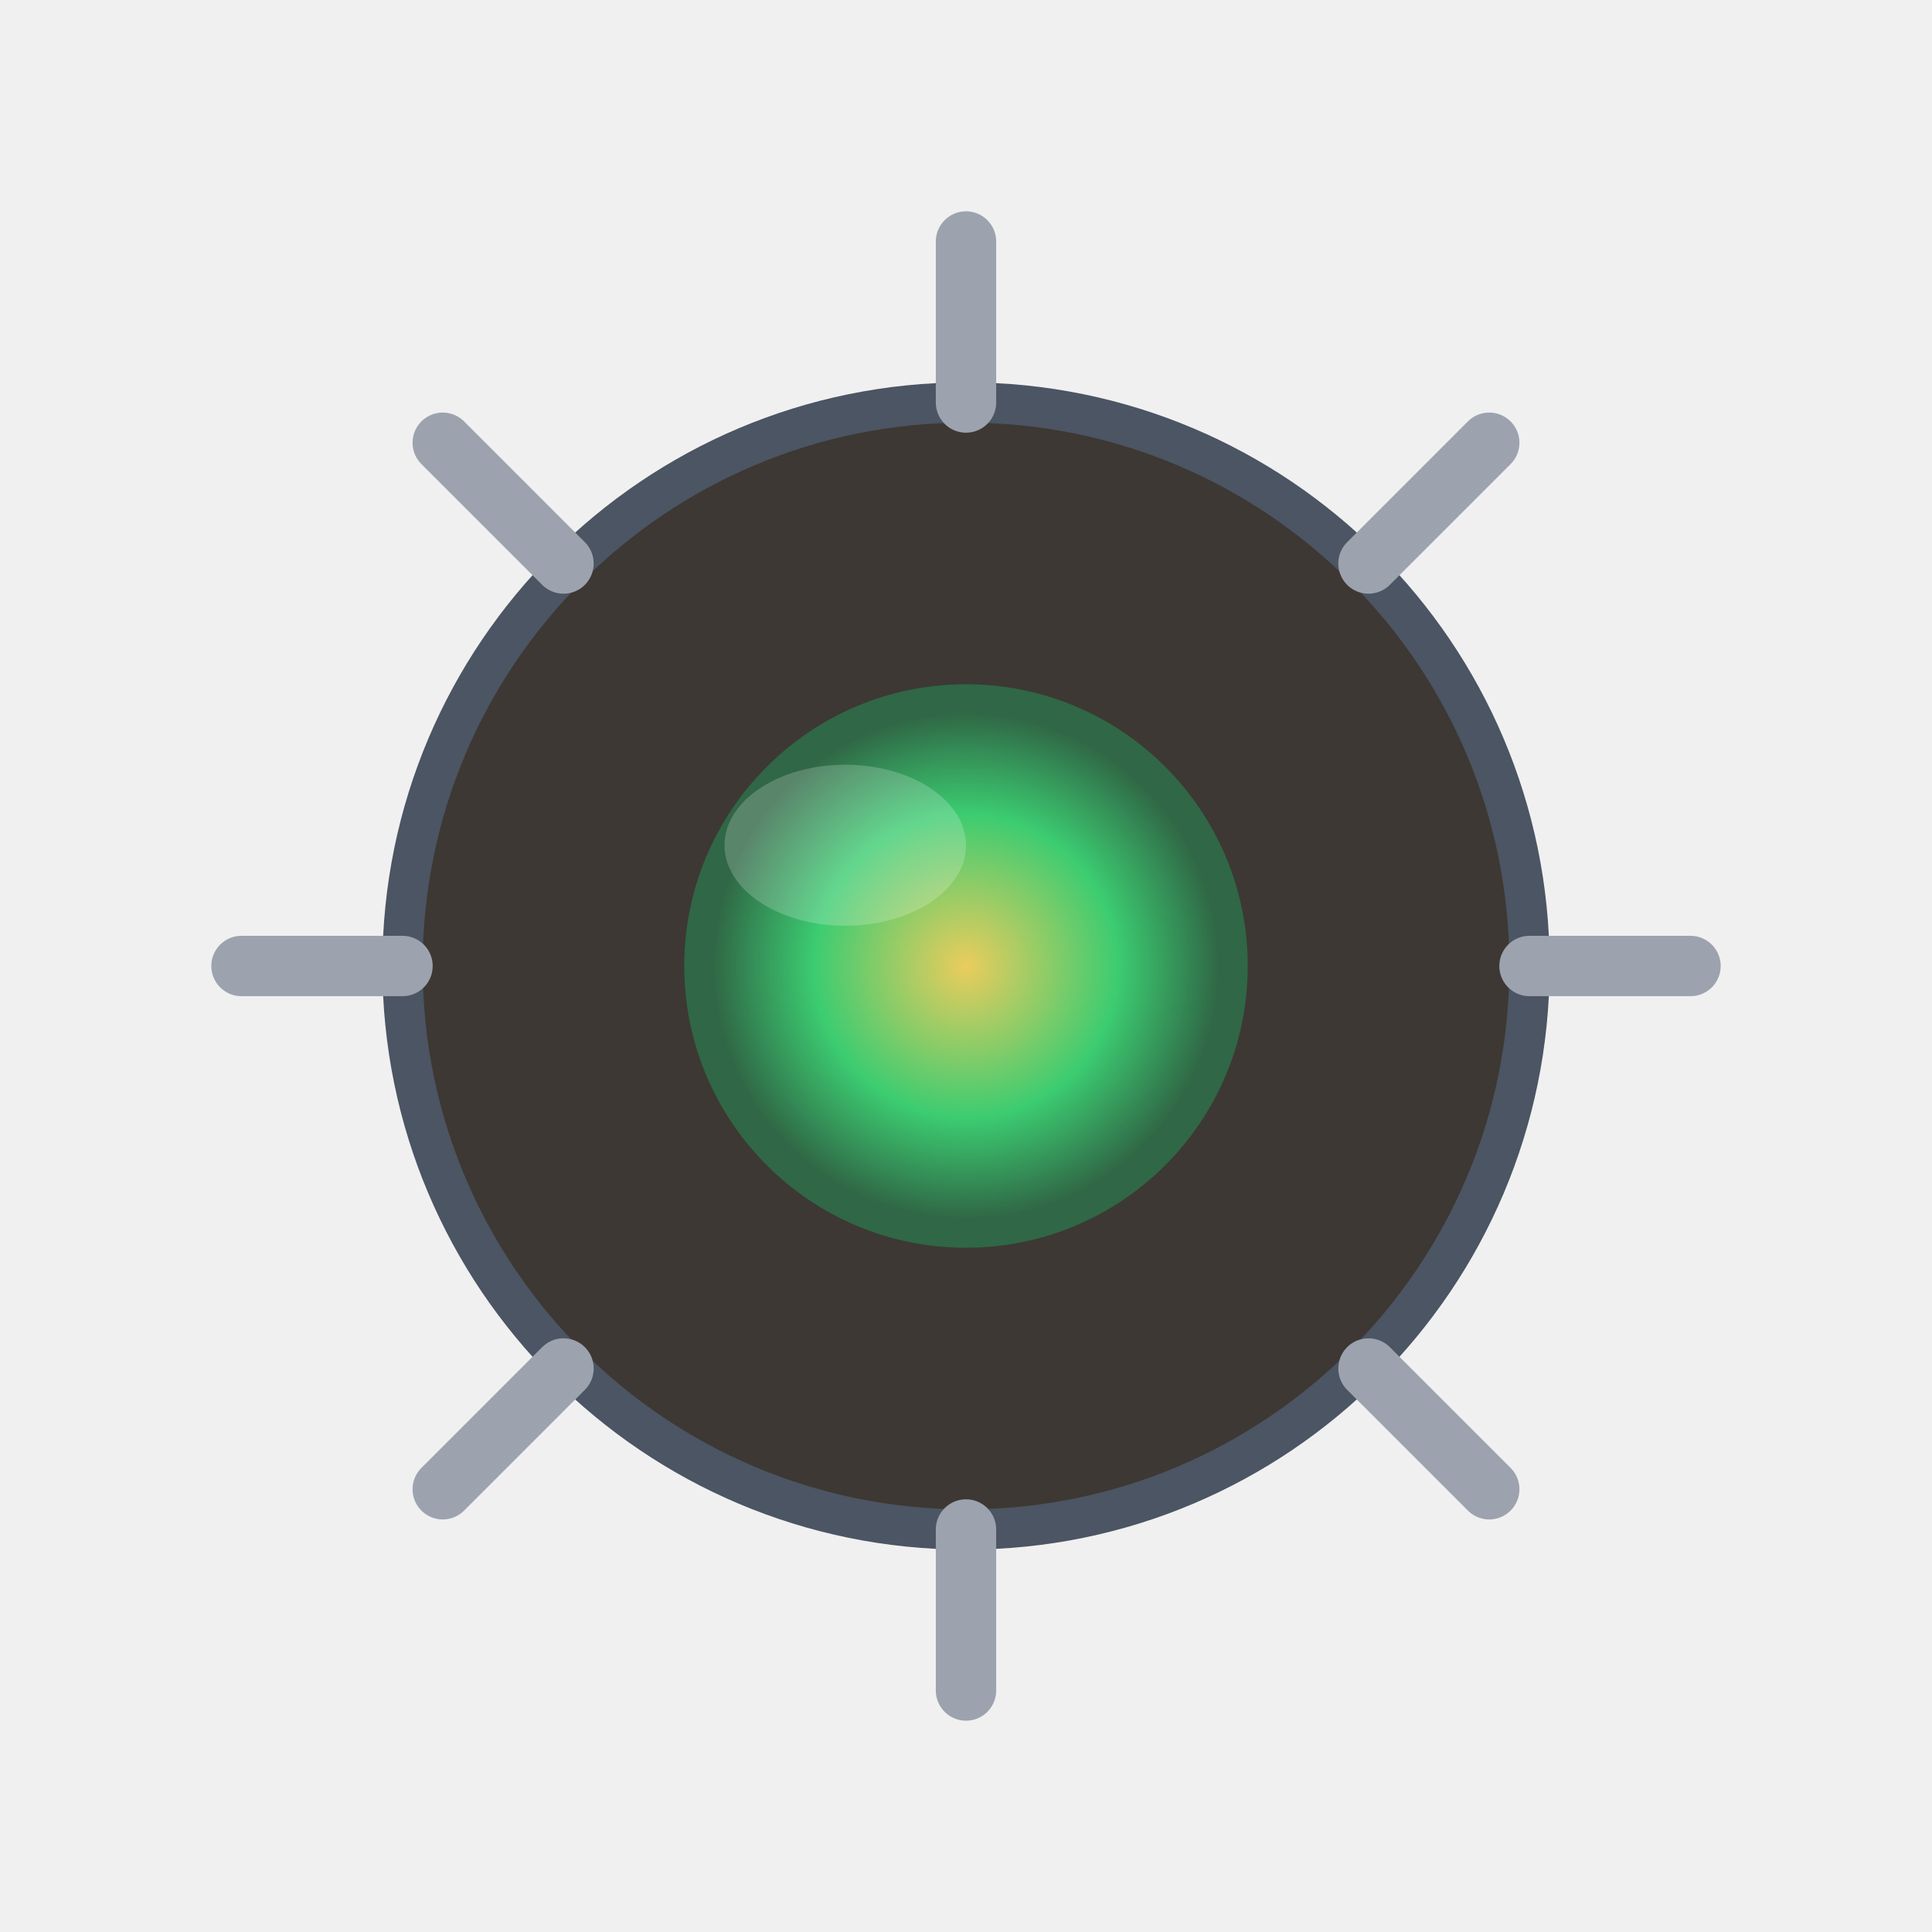
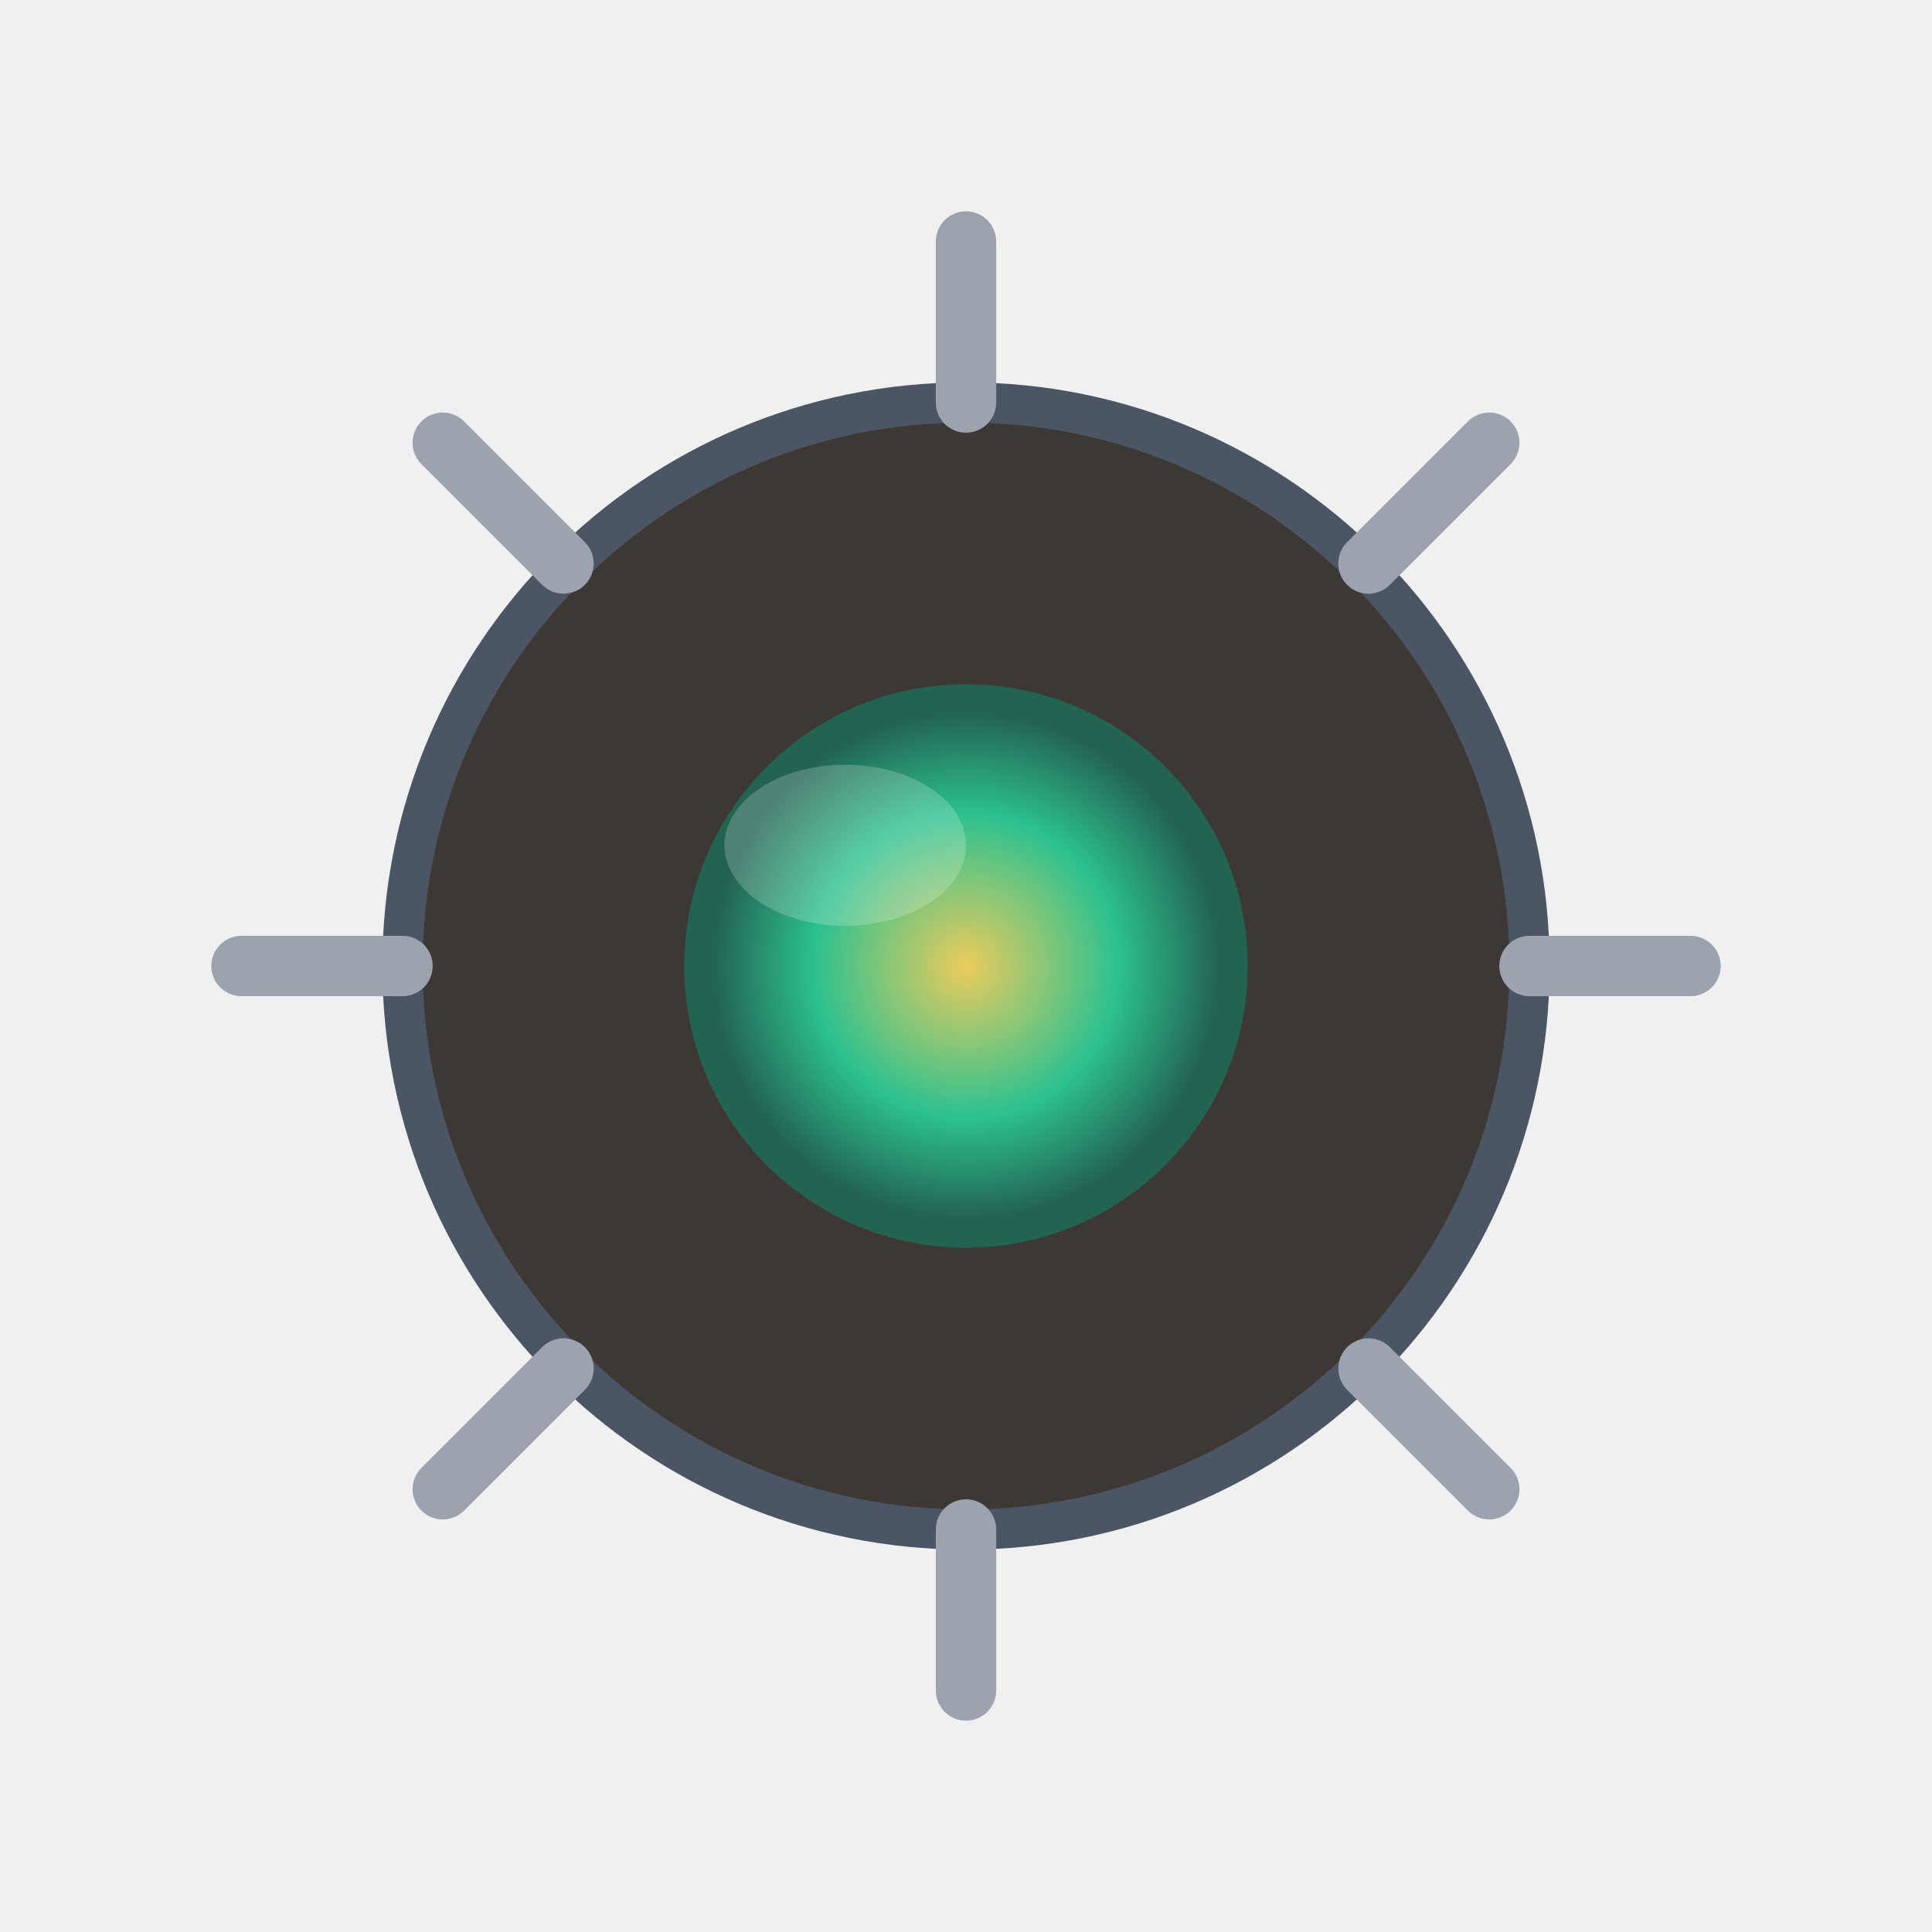
<svg xmlns="http://www.w3.org/2000/svg" viewBox="0 0 96 96" fill="none">
  <defs>
    <linearGradient id="mine-body" x1="48" y1="20" x2="48" y2="76">
      <stop stop-color="#3d3833" />
      <stop offset="1" stop-color="#171412" />
    </linearGradient>
    <radialGradient id="mine-core" cx="0.5" cy="0.5" r="0.45">
      <stop stop-color="#e8c547" />
-       <stop offset="0.6" stop-color="#22c55e" />
-       <stop offset="1" stop-color="#14532d" />
+       <stop offset="0.6" stop-color="#10b981" />
+       <stop offset="1" stop-color="#064e3b" />
    </radialGradient>
    <filter id="mine-blur">
      <feGaussianBlur stdDeviation="3" />
    </filter>
  </defs>
-   <circle cx="48" cy="48" r="22" fill="#22c55e" opacity="0.25" filter="url(#mine-blur)" />
+   <circle cx="48" cy="48" r="22" fill="#10b981" opacity="0.25" filter="url(#mine-blur)" />
  <circle cx="48" cy="48" r="28" fill="url(#mine-body)" stroke="#4b5563" stroke-width="2" />
  <circle cx="48" cy="48" r="14" fill="url(#mine-core)" />
  <circle cx="48" cy="48" r="14" fill="#fff" opacity="0.12" />
  <path stroke="#9ca3af" stroke-width="3" stroke-linecap="round" d="M48 20v-8M48 76v8M20 48h-8M76 48h8M28 28l-6-6M68 68l6 6M68 28l6-6M28 68l-6 6" />
  <ellipse cx="42" cy="42" rx="6" ry="4" fill="#fff" opacity="0.2" />
</svg>
